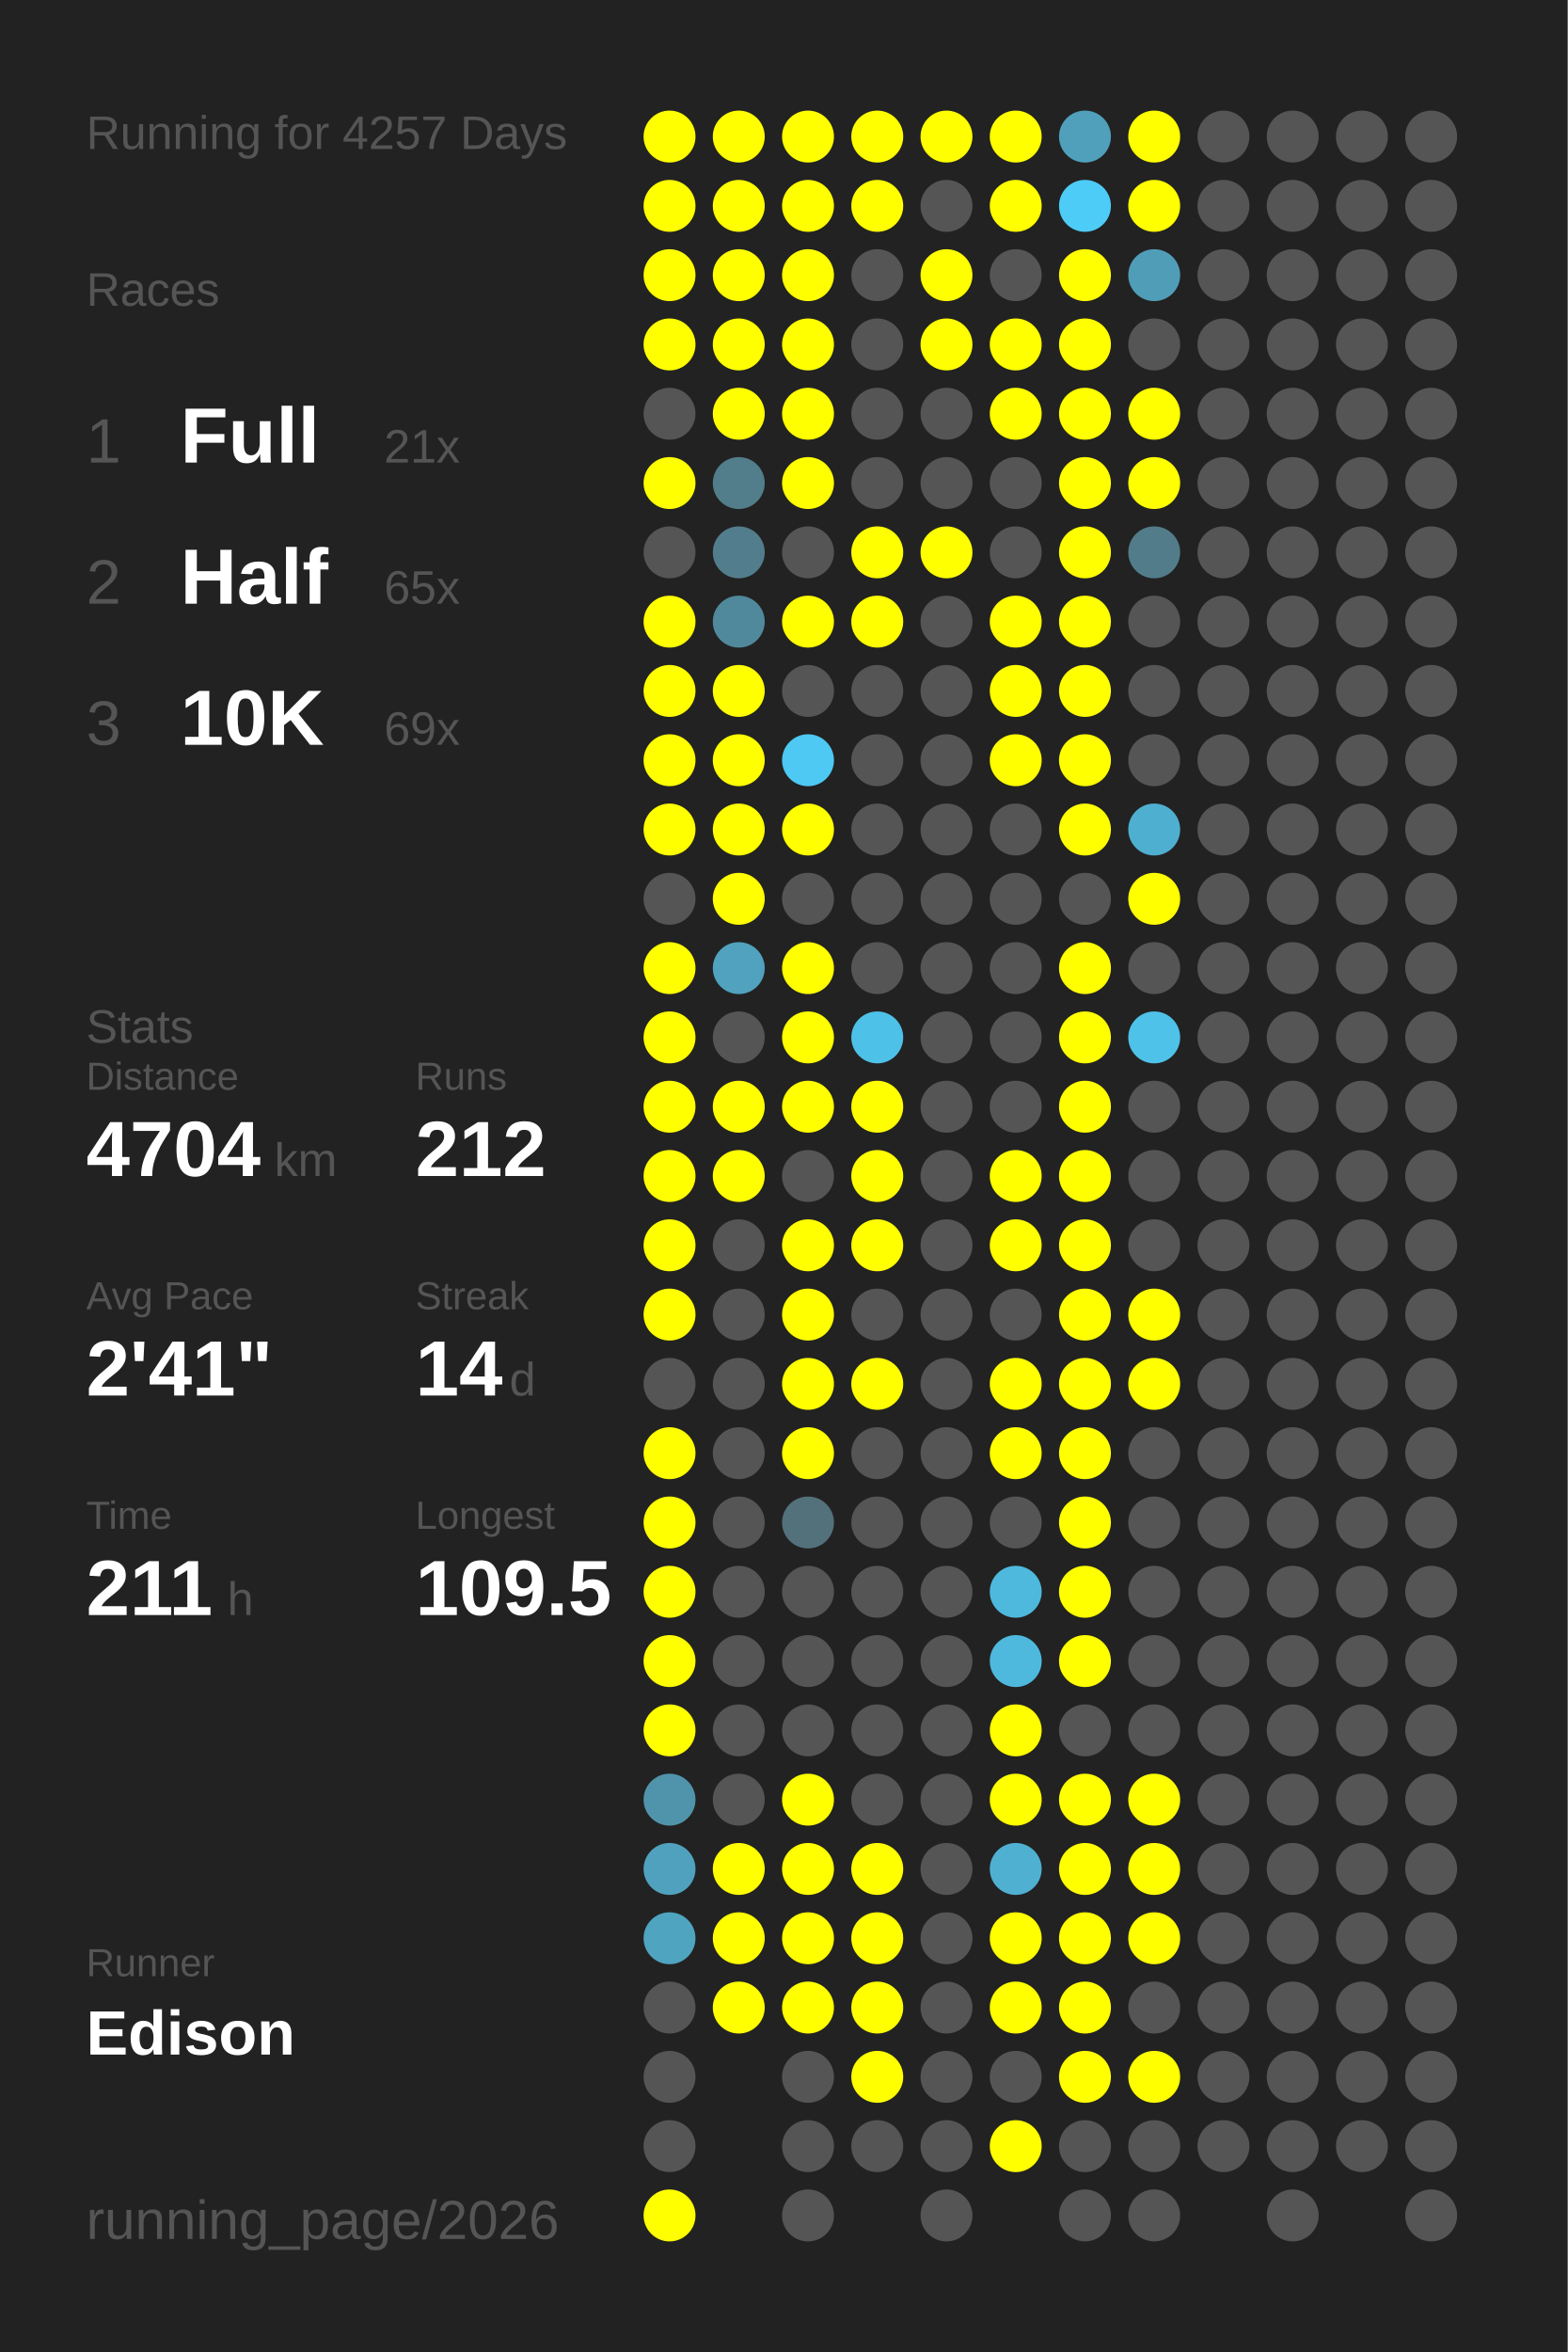
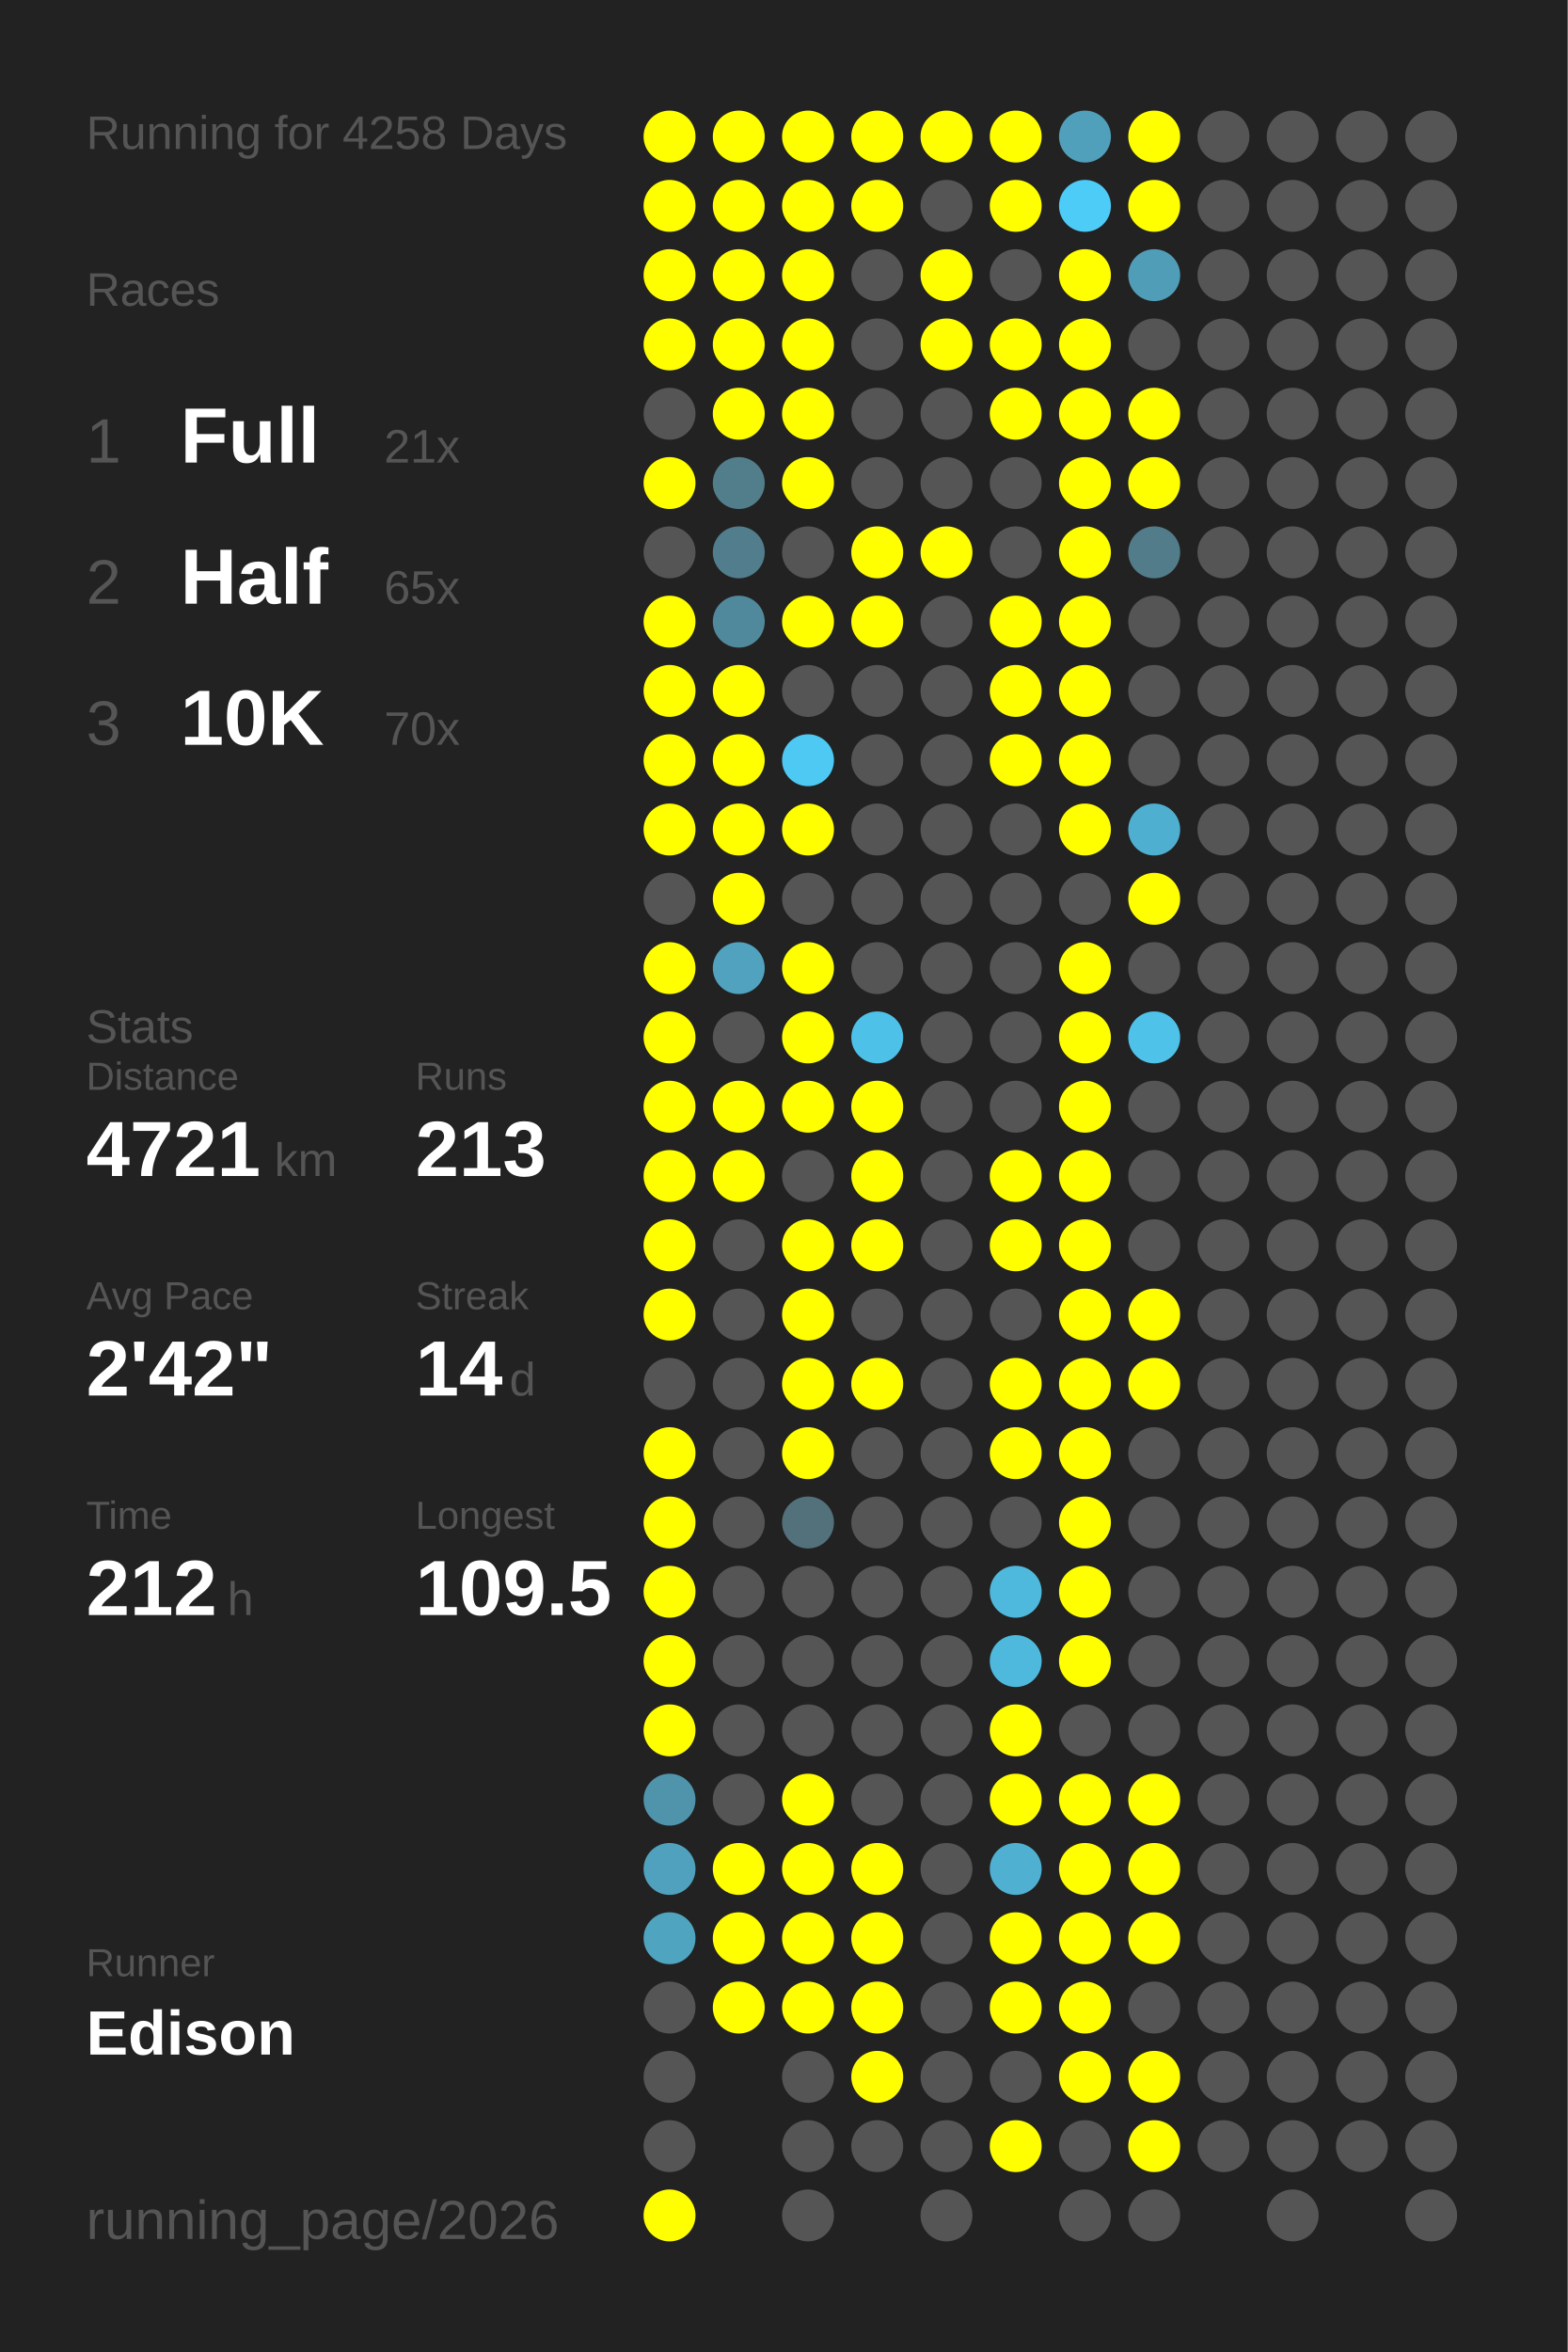
<svg xmlns="http://www.w3.org/2000/svg" baseProfile="full" height="300mm" version="1.1" viewBox="0,0,200,300" width="200mm">
  <defs />
  <rect fill="#222222" height="300" width="200" x="0" y="0" />
-   <text fill="#555555" style="font-size:6px; font-family:Arial;" x="11" y="19">Running for 4257 Days</text>
+   <text fill="#555555" style="font-size:6px; font-family:Arial;" x="11" y="19">Running for 4258 Days</text>
  <text fill="#555555" style="font-size:6px; font-family:Arial;" x="11" y="39">Races</text>
  <text fill="#555555" style="font-size:8px; font-family:Arial;" x="11" y="59">1</text>
  <text fill="#FFFFFF" style="font-size:10px; font-family:Arial; font-weight:bold;" x="23" y="59">Full</text>
  <text fill="#555555" style="font-size:6px; font-family:Arial;" x="49" y="59">21x</text>
  <text fill="#555555" style="font-size:8px; font-family:Arial;" x="11" y="77">2</text>
  <text fill="#FFFFFF" style="font-size:10px; font-family:Arial; font-weight:bold;" x="23" y="77">Half</text>
  <text fill="#555555" style="font-size:6px; font-family:Arial;" x="49" y="77">65x</text>
  <text fill="#555555" style="font-size:8px; font-family:Arial;" x="11" y="95">3</text>
  <text fill="#FFFFFF" style="font-size:10px; font-family:Arial; font-weight:bold;" x="23" y="95">10K</text>
-   <text fill="#555555" style="font-size:6px; font-family:Arial;" x="49" y="95">69x</text>
+   <text fill="#555555" style="font-size:6px; font-family:Arial;" x="49" y="95">70x</text>
  <text fill="#555555" style="font-size:6px; font-family:Arial;" x="11" y="133">Stats</text>
  <text fill="#555555" style="font-size:5px; font-family:Arial;" x="11" y="139">Distance</text>
-   <text fill="#FFFFFF" style="font-size:10px; font-family:Arial; font-weight:bold;" x="11" y="150">4704</text>
+   <text fill="#FFFFFF" style="font-size:10px; font-family:Arial; font-weight:bold;" x="11" y="150">4721</text>
  <text fill="#555555" style="font-size:6px; font-family:Arial;" x="35" y="150">km</text>
  <text fill="#555555" style="font-size:5px; font-family:Arial;" x="53" y="139">Runs</text>
-   <text fill="#FFFFFF" style="font-size:10px; font-family:Arial; font-weight:bold;" x="53" y="150">212</text>
+   <text fill="#FFFFFF" style="font-size:10px; font-family:Arial; font-weight:bold;" x="53" y="150">213</text>
  <text fill="#555555" style="font-size:5px; font-family:Arial;" x="11" y="167">Avg Pace</text>
-   <text fill="#FFFFFF" style="font-size:10px; font-family:Arial; font-weight:bold;" x="11" y="178">2'41"</text>
+   <text fill="#FFFFFF" style="font-size:10px; font-family:Arial; font-weight:bold;" x="11" y="178">2'42"</text>
  <text fill="#555555" style="font-size:5px; font-family:Arial;" x="53" y="167">Streak</text>
  <text fill="#FFFFFF" style="font-size:10px; font-family:Arial; font-weight:bold;" x="53" y="178">14</text>
  <text fill="#555555" style="font-size:6px; font-family:Arial;" x="65" y="178">d</text>
  <text fill="#555555" style="font-size:5px; font-family:Arial;" x="11" y="195">Time</text>
-   <text fill="#FFFFFF" style="font-size:10px; font-family:Arial; font-weight:bold;" x="11" y="206">211</text>
+   <text fill="#FFFFFF" style="font-size:10px; font-family:Arial; font-weight:bold;" x="11" y="206">212</text>
  <text fill="#555555" style="font-size:6px; font-family:Arial;" x="29" y="206">h</text>
  <text fill="#555555" style="font-size:5px; font-family:Arial;" x="53" y="195">Longest</text>
  <text fill="#FFFFFF" style="font-size:10px; font-family:Arial; font-weight:bold;" x="53" y="206">109.5</text>
  <text fill="#555555" style="font-size:5px; font-family:Arial;" x="11" y="252.065">Runner</text>
  <text fill="#FFFFFF" style="font-size:8px; font-family:Arial; font-weight:bold;" x="11" y="262.065">Edison</text>
  <text fill="#555555" style="font-size:7px; font-family:Arial;" x="11" y="285.581">running_page/2026</text>
  <circle cx="85.417" cy="17.419" fill="#FFFF00" r="3.312" />
  <circle cx="85.417" cy="26.258" fill="#FFFF00" r="3.312" />
  <circle cx="85.417" cy="35.097" fill="#FFFF00" r="3.312" />
  <circle cx="85.417" cy="43.935" fill="#FFFF00" r="3.312" />
  <circle cx="85.417" cy="52.774" fill="#555555" r="3.312" />
  <circle cx="85.417" cy="61.613" fill="#FFFF00" r="3.312" />
  <circle cx="85.417" cy="70.452" fill="#555555" r="3.312" />
  <circle cx="85.417" cy="79.29" fill="#FFFF00" r="3.312" />
  <circle cx="85.417" cy="88.129" fill="#FFFF00" r="3.312" />
  <circle cx="85.417" cy="96.968" fill="#FFFF00" r="3.312" />
  <circle cx="85.417" cy="105.806" fill="#FFFF00" r="3.312" />
  <circle cx="85.417" cy="114.645" fill="#555555" r="3.312" />
  <circle cx="85.417" cy="123.484" fill="#FFFF00" r="3.312" />
  <circle cx="85.417" cy="132.323" fill="#FFFF00" r="3.312" />
  <circle cx="85.417" cy="141.161" fill="#FFFF00" r="3.312" />
  <circle cx="85.417" cy="150" fill="#FFFF00" r="3.312" />
  <circle cx="85.417" cy="158.839" fill="#FFFF00" r="3.312" />
  <circle cx="85.417" cy="167.677" fill="#FFFF00" r="3.312" />
  <circle cx="85.417" cy="176.516" fill="#555555" r="3.312" />
  <circle cx="85.417" cy="185.355" fill="#FFFF00" r="3.312" />
  <circle cx="85.417" cy="194.194" fill="#FFFF00" r="3.312" />
  <circle cx="85.417" cy="203.032" fill="#FFFF00" r="3.312" />
  <circle cx="85.417" cy="211.871" fill="#FFFF00" r="3.312" />
  <circle cx="85.417" cy="220.71" fill="#FFFF00" r="3.312" />
  <circle cx="85.417" cy="229.548" fill="#5094ab" r="3.312" />
  <circle cx="85.417" cy="238.387" fill="#50a1bd" r="3.312" />
  <circle cx="85.417" cy="247.226" fill="#4fa4c0" r="3.312" />
  <circle cx="85.417" cy="256.065" fill="#555555" r="3.312" />
  <circle cx="85.417" cy="264.903" fill="#555555" r="3.312" />
  <circle cx="85.417" cy="273.742" fill="#555555" r="3.312" />
  <circle cx="85.417" cy="282.581" fill="#FFFF00" r="3.312" />
  <circle cx="94.25" cy="17.419" fill="#FFFF00" r="3.312" />
  <circle cx="94.25" cy="26.258" fill="#FFFF00" r="3.312" />
  <circle cx="94.25" cy="35.097" fill="#FFFF00" r="3.312" />
  <circle cx="94.25" cy="43.935" fill="#FFFF00" r="3.312" />
  <circle cx="94.25" cy="52.774" fill="#FFFF00" r="3.312" />
  <circle cx="94.25" cy="61.613" fill="#527d8b" r="3.312" />
  <circle cx="94.25" cy="70.452" fill="#527d8c" r="3.312" />
  <circle cx="94.25" cy="79.29" fill="#51899c" r="3.312" />
  <circle cx="94.25" cy="88.129" fill="#FFFF00" r="3.312" />
  <circle cx="94.25" cy="96.968" fill="#FFFF00" r="3.312" />
  <circle cx="94.25" cy="105.806" fill="#FFFF00" r="3.312" />
  <circle cx="94.25" cy="114.645" fill="#FFFF00" r="3.312" />
  <circle cx="94.25" cy="123.484" fill="#50a2be" r="3.312" />
  <circle cx="94.25" cy="132.323" fill="#555555" r="3.312" />
  <circle cx="94.25" cy="141.161" fill="#FFFF00" r="3.312" />
  <circle cx="94.25" cy="150" fill="#FFFF00" r="3.312" />
  <circle cx="94.25" cy="158.839" fill="#555555" r="3.312" />
  <circle cx="94.25" cy="167.677" fill="#555555" r="3.312" />
  <circle cx="94.25" cy="176.516" fill="#555555" r="3.312" />
  <circle cx="94.25" cy="185.355" fill="#555555" r="3.312" />
  <circle cx="94.25" cy="194.194" fill="#555555" r="3.312" />
  <circle cx="94.25" cy="203.032" fill="#555555" r="3.312" />
  <circle cx="94.25" cy="211.871" fill="#555555" r="3.312" />
  <circle cx="94.25" cy="220.71" fill="#555555" r="3.312" />
  <circle cx="94.25" cy="229.548" fill="#555555" r="3.312" />
  <circle cx="94.25" cy="238.387" fill="#FFFF00" r="3.312" />
  <circle cx="94.25" cy="247.226" fill="#FFFF00" r="3.312" />
  <circle cx="94.25" cy="256.065" fill="#FFFF00" r="3.312" />
  <circle cx="103.083" cy="17.419" fill="#FFFF00" r="3.312" />
  <circle cx="103.083" cy="26.258" fill="#FFFF00" r="3.312" />
  <circle cx="103.083" cy="35.097" fill="#FFFF00" r="3.312" />
  <circle cx="103.083" cy="43.935" fill="#FFFF00" r="3.312" />
  <circle cx="103.083" cy="52.774" fill="#FFFF00" r="3.312" />
  <circle cx="103.083" cy="61.613" fill="#FFFF00" r="3.312" />
  <circle cx="103.083" cy="70.452" fill="#555555" r="3.312" />
  <circle cx="103.083" cy="79.29" fill="#FFFF00" r="3.312" />
  <circle cx="103.083" cy="88.129" fill="#555555" r="3.312" />
  <circle cx="103.083" cy="96.968" fill="#4dc9f3" r="3.312" />
  <circle cx="103.083" cy="105.806" fill="#FFFF00" r="3.312" />
  <circle cx="103.083" cy="114.645" fill="#555555" r="3.312" />
  <circle cx="103.083" cy="123.484" fill="#FFFF00" r="3.312" />
  <circle cx="103.083" cy="132.323" fill="#FFFF00" r="3.312" />
  <circle cx="103.083" cy="141.161" fill="#FFFF00" r="3.312" />
  <circle cx="103.083" cy="150" fill="#555555" r="3.312" />
  <circle cx="103.083" cy="158.839" fill="#FFFF00" r="3.312" />
  <circle cx="103.083" cy="167.677" fill="#FFFF00" r="3.312" />
  <circle cx="103.083" cy="176.516" fill="#FFFF00" r="3.312" />
  <circle cx="103.083" cy="185.355" fill="#FFFF00" r="3.312" />
  <circle cx="103.083" cy="194.194" fill="#53717b" r="3.312" />
  <circle cx="103.083" cy="203.032" fill="#555555" r="3.312" />
  <circle cx="103.083" cy="211.871" fill="#555555" r="3.312" />
  <circle cx="103.083" cy="220.71" fill="#555555" r="3.312" />
  <circle cx="103.083" cy="229.548" fill="#FFFF00" r="3.312" />
  <circle cx="103.083" cy="238.387" fill="#FFFF00" r="3.312" />
  <circle cx="103.083" cy="247.226" fill="#FFFF00" r="3.312" />
  <circle cx="103.083" cy="256.065" fill="#FFFF00" r="3.312" />
  <circle cx="103.083" cy="264.903" fill="#555555" r="3.312" />
  <circle cx="103.083" cy="273.742" fill="#555555" r="3.312" />
  <circle cx="103.083" cy="282.581" fill="#555555" r="3.312" />
  <circle cx="111.917" cy="17.419" fill="#FFFF00" r="3.312" />
  <circle cx="111.917" cy="26.258" fill="#FFFF00" r="3.312" />
  <circle cx="111.917" cy="35.097" fill="#555555" r="3.312" />
  <circle cx="111.917" cy="43.935" fill="#555555" r="3.312" />
  <circle cx="111.917" cy="52.774" fill="#555555" r="3.312" />
  <circle cx="111.917" cy="61.613" fill="#555555" r="3.312" />
  <circle cx="111.917" cy="70.452" fill="#FFFF00" r="3.312" />
  <circle cx="111.917" cy="79.29" fill="#FFFF00" r="3.312" />
  <circle cx="111.917" cy="88.129" fill="#555555" r="3.312" />
  <circle cx="111.917" cy="96.968" fill="#555555" r="3.312" />
  <circle cx="111.917" cy="105.806" fill="#555555" r="3.312" />
  <circle cx="111.917" cy="114.645" fill="#555555" r="3.312" />
  <circle cx="111.917" cy="123.484" fill="#555555" r="3.312" />
  <circle cx="111.917" cy="132.323" fill="#4ec1e8" r="3.312" />
  <circle cx="111.917" cy="141.161" fill="#FFFF00" r="3.312" />
  <circle cx="111.917" cy="150" fill="#FFFF00" r="3.312" />
  <circle cx="111.917" cy="158.839" fill="#FFFF00" r="3.312" />
  <circle cx="111.917" cy="167.677" fill="#555555" r="3.312" />
  <circle cx="111.917" cy="176.516" fill="#FFFF00" r="3.312" />
  <circle cx="111.917" cy="185.355" fill="#555555" r="3.312" />
  <circle cx="111.917" cy="194.194" fill="#555555" r="3.312" />
  <circle cx="111.917" cy="203.032" fill="#555555" r="3.312" />
  <circle cx="111.917" cy="211.871" fill="#555555" r="3.312" />
  <circle cx="111.917" cy="220.71" fill="#555555" r="3.312" />
  <circle cx="111.917" cy="229.548" fill="#555555" r="3.312" />
  <circle cx="111.917" cy="238.387" fill="#FFFF00" r="3.312" />
  <circle cx="111.917" cy="247.226" fill="#FFFF00" r="3.312" />
  <circle cx="111.917" cy="256.065" fill="#FFFF00" r="3.312" />
  <circle cx="111.917" cy="264.903" fill="#FFFF00" r="3.312" />
  <circle cx="111.917" cy="273.742" fill="#555555" r="3.312" />
  <circle cx="120.75" cy="17.419" fill="#FFFF00" r="3.312" />
  <circle cx="120.75" cy="26.258" fill="#555555" r="3.312" />
  <circle cx="120.75" cy="35.097" fill="#FFFF00" r="3.312" />
  <circle cx="120.75" cy="43.935" fill="#FFFF00" r="3.312" />
  <circle cx="120.75" cy="52.774" fill="#555555" r="3.312" />
  <circle cx="120.75" cy="61.613" fill="#555555" r="3.312" />
  <circle cx="120.75" cy="70.452" fill="#FFFF00" r="3.312" />
  <circle cx="120.75" cy="79.29" fill="#555555" r="3.312" />
  <circle cx="120.75" cy="88.129" fill="#555555" r="3.312" />
  <circle cx="120.75" cy="96.968" fill="#555555" r="3.312" />
  <circle cx="120.75" cy="105.806" fill="#555555" r="3.312" />
  <circle cx="120.75" cy="114.645" fill="#555555" r="3.312" />
  <circle cx="120.75" cy="123.484" fill="#555555" r="3.312" />
  <circle cx="120.75" cy="132.323" fill="#555555" r="3.312" />
  <circle cx="120.75" cy="141.161" fill="#555555" r="3.312" />
  <circle cx="120.75" cy="150" fill="#555555" r="3.312" />
  <circle cx="120.75" cy="158.839" fill="#555555" r="3.312" />
  <circle cx="120.75" cy="167.677" fill="#555555" r="3.312" />
  <circle cx="120.75" cy="176.516" fill="#555555" r="3.312" />
  <circle cx="120.75" cy="185.355" fill="#555555" r="3.312" />
  <circle cx="120.75" cy="194.194" fill="#555555" r="3.312" />
  <circle cx="120.75" cy="203.032" fill="#555555" r="3.312" />
  <circle cx="120.75" cy="211.871" fill="#555555" r="3.312" />
  <circle cx="120.75" cy="220.71" fill="#555555" r="3.312" />
  <circle cx="120.75" cy="229.548" fill="#555555" r="3.312" />
  <circle cx="120.75" cy="238.387" fill="#555555" r="3.312" />
  <circle cx="120.75" cy="247.226" fill="#555555" r="3.312" />
  <circle cx="120.75" cy="256.065" fill="#555555" r="3.312" />
  <circle cx="120.75" cy="264.903" fill="#555555" r="3.312" />
  <circle cx="120.75" cy="273.742" fill="#555555" r="3.312" />
  <circle cx="120.75" cy="282.581" fill="#555555" r="3.312" />
  <circle cx="129.583" cy="17.419" fill="#FFFF00" r="3.312" />
  <circle cx="129.583" cy="26.258" fill="#FFFF00" r="3.312" />
  <circle cx="129.583" cy="35.097" fill="#555555" r="3.312" />
  <circle cx="129.583" cy="43.935" fill="#FFFF00" r="3.312" />
  <circle cx="129.583" cy="52.774" fill="#FFFF00" r="3.312" />
  <circle cx="129.583" cy="61.613" fill="#555555" r="3.312" />
  <circle cx="129.583" cy="70.452" fill="#555555" r="3.312" />
  <circle cx="129.583" cy="79.29" fill="#FFFF00" r="3.312" />
  <circle cx="129.583" cy="88.129" fill="#FFFF00" r="3.312" />
  <circle cx="129.583" cy="96.968" fill="#FFFF00" r="3.312" />
  <circle cx="129.583" cy="105.806" fill="#555555" r="3.312" />
  <circle cx="129.583" cy="114.645" fill="#555555" r="3.312" />
  <circle cx="129.583" cy="123.484" fill="#555555" r="3.312" />
  <circle cx="129.583" cy="132.323" fill="#555555" r="3.312" />
  <circle cx="129.583" cy="141.161" fill="#555555" r="3.312" />
  <circle cx="129.583" cy="150" fill="#FFFF00" r="3.312" />
  <circle cx="129.583" cy="158.839" fill="#FFFF00" r="3.312" />
  <circle cx="129.583" cy="167.677" fill="#555555" r="3.312" />
  <circle cx="129.583" cy="176.516" fill="#FFFF00" r="3.312" />
  <circle cx="129.583" cy="185.355" fill="#FFFF00" r="3.312" />
  <circle cx="129.583" cy="194.194" fill="#555555" r="3.312" />
  <circle cx="129.583" cy="203.032" fill="#4eb9dd" r="3.312" />
  <circle cx="129.583" cy="211.871" fill="#4eb9dd" r="3.312" />
  <circle cx="129.583" cy="220.71" fill="#FFFF00" r="3.312" />
  <circle cx="129.583" cy="229.548" fill="#FFFF00" r="3.312" />
  <circle cx="129.583" cy="238.387" fill="#4fb0d1" r="3.312" />
  <circle cx="129.583" cy="247.226" fill="#FFFF00" r="3.312" />
  <circle cx="129.583" cy="256.065" fill="#FFFF00" r="3.312" />
  <circle cx="129.583" cy="264.903" fill="#555555" r="3.312" />
  <circle cx="129.583" cy="273.742" fill="#FFFF00" r="3.312" />
  <circle cx="138.417" cy="17.419" fill="#50a0bb" r="3.312" />
  <circle cx="138.417" cy="26.258" fill="#4dccf7" r="3.312" />
  <circle cx="138.417" cy="35.097" fill="#FFFF00" r="3.312" />
  <circle cx="138.417" cy="43.935" fill="#FFFF00" r="3.312" />
  <circle cx="138.417" cy="52.774" fill="#FFFF00" r="3.312" />
  <circle cx="138.417" cy="61.613" fill="#FFFF00" r="3.312" />
  <circle cx="138.417" cy="70.452" fill="#FFFF00" r="3.312" />
  <circle cx="138.417" cy="79.29" fill="#FFFF00" r="3.312" />
  <circle cx="138.417" cy="88.129" fill="#FFFF00" r="3.312" />
  <circle cx="138.417" cy="96.968" fill="#FFFF00" r="3.312" />
  <circle cx="138.417" cy="105.806" fill="#FFFF00" r="3.312" />
  <circle cx="138.417" cy="114.645" fill="#555555" r="3.312" />
  <circle cx="138.417" cy="123.484" fill="#FFFF00" r="3.312" />
  <circle cx="138.417" cy="132.323" fill="#FFFF00" r="3.312" />
  <circle cx="138.417" cy="141.161" fill="#FFFF00" r="3.312" />
  <circle cx="138.417" cy="150" fill="#FFFF00" r="3.312" />
  <circle cx="138.417" cy="158.839" fill="#FFFF00" r="3.312" />
  <circle cx="138.417" cy="167.677" fill="#FFFF00" r="3.312" />
  <circle cx="138.417" cy="176.516" fill="#FFFF00" r="3.312" />
  <circle cx="138.417" cy="185.355" fill="#FFFF00" r="3.312" />
  <circle cx="138.417" cy="194.194" fill="#FFFF00" r="3.312" />
  <circle cx="138.417" cy="203.032" fill="#FFFF00" r="3.312" />
  <circle cx="138.417" cy="211.871" fill="#FFFF00" r="3.312" />
  <circle cx="138.417" cy="220.71" fill="#555555" r="3.312" />
  <circle cx="138.417" cy="229.548" fill="#FFFF00" r="3.312" />
  <circle cx="138.417" cy="238.387" fill="#FFFF00" r="3.312" />
  <circle cx="138.417" cy="247.226" fill="#FFFF00" r="3.312" />
  <circle cx="138.417" cy="256.065" fill="#FFFF00" r="3.312" />
  <circle cx="138.417" cy="264.903" fill="#FFFF00" r="3.312" />
  <circle cx="138.417" cy="273.742" fill="#555555" r="3.312" />
  <circle cx="138.417" cy="282.581" fill="#555555" r="3.312" />
  <circle cx="147.25" cy="17.419" fill="#FFFF00" r="3.312" />
  <circle cx="147.25" cy="26.258" fill="#FFFF00" r="3.312" />
  <circle cx="147.25" cy="35.097" fill="#509db8" r="3.312" />
  <circle cx="147.25" cy="43.935" fill="#555555" r="3.312" />
  <circle cx="147.25" cy="52.774" fill="#FFFF00" r="3.312" />
  <circle cx="147.25" cy="61.613" fill="#FFFF00" r="3.312" />
  <circle cx="147.25" cy="70.452" fill="#527c8a" r="3.312" />
  <circle cx="147.25" cy="79.29" fill="#555555" r="3.312" />
  <circle cx="147.25" cy="88.129" fill="#555555" r="3.312" />
  <circle cx="147.25" cy="96.968" fill="#555555" r="3.312" />
  <circle cx="147.25" cy="105.806" fill="#4fafd0" r="3.312" />
  <circle cx="147.25" cy="114.645" fill="#FFFF00" r="3.312" />
  <circle cx="147.25" cy="123.484" fill="#555555" r="3.312" />
  <circle cx="147.25" cy="132.323" fill="#4ec2e9" r="3.312" />
  <circle cx="147.25" cy="141.161" fill="#555555" r="3.312" />
  <circle cx="147.25" cy="150" fill="#555555" r="3.312" />
  <circle cx="147.25" cy="158.839" fill="#555555" r="3.312" />
  <circle cx="147.25" cy="167.677" fill="#FFFF00" r="3.312" />
  <circle cx="147.25" cy="176.516" fill="#FFFF00" r="3.312" />
  <circle cx="147.25" cy="185.355" fill="#555555" r="3.312" />
  <circle cx="147.25" cy="194.194" fill="#555555" r="3.312" />
  <circle cx="147.25" cy="203.032" fill="#555555" r="3.312" />
  <circle cx="147.25" cy="211.871" fill="#555555" r="3.312" />
  <circle cx="147.25" cy="220.71" fill="#555555" r="3.312" />
  <circle cx="147.25" cy="229.548" fill="#FFFF00" r="3.312" />
  <circle cx="147.25" cy="238.387" fill="#FFFF00" r="3.312" />
  <circle cx="147.25" cy="247.226" fill="#FFFF00" r="3.312" />
  <circle cx="147.25" cy="256.065" fill="#555555" r="3.312" />
  <circle cx="147.25" cy="264.903" fill="#FFFF00" r="3.312" />
-   <circle cx="147.25" cy="273.742" fill="#555555" r="3.312" />
+   <circle cx="147.25" cy="273.742" fill="#FFFF00" r="3.312" />
  <circle cx="147.25" cy="282.581" fill="#555555" r="3.312" />
  <circle cx="156.083" cy="17.419" fill="#555555" r="3.312" />
  <circle cx="156.083" cy="26.258" fill="#555555" r="3.312" />
  <circle cx="156.083" cy="35.097" fill="#555555" r="3.312" />
  <circle cx="156.083" cy="43.935" fill="#555555" r="3.312" />
  <circle cx="156.083" cy="52.774" fill="#555555" r="3.312" />
  <circle cx="156.083" cy="61.613" fill="#555555" r="3.312" />
  <circle cx="156.083" cy="70.452" fill="#555555" r="3.312" />
  <circle cx="156.083" cy="79.29" fill="#555555" r="3.312" />
  <circle cx="156.083" cy="88.129" fill="#555555" r="3.312" />
  <circle cx="156.083" cy="96.968" fill="#555555" r="3.312" />
  <circle cx="156.083" cy="105.806" fill="#555555" r="3.312" />
  <circle cx="156.083" cy="114.645" fill="#555555" r="3.312" />
  <circle cx="156.083" cy="123.484" fill="#555555" r="3.312" />
  <circle cx="156.083" cy="132.323" fill="#555555" r="3.312" />
  <circle cx="156.083" cy="141.161" fill="#555555" r="3.312" />
  <circle cx="156.083" cy="150" fill="#555555" r="3.312" />
  <circle cx="156.083" cy="158.839" fill="#555555" r="3.312" />
  <circle cx="156.083" cy="167.677" fill="#555555" r="3.312" />
  <circle cx="156.083" cy="176.516" fill="#555555" r="3.312" />
  <circle cx="156.083" cy="185.355" fill="#555555" r="3.312" />
  <circle cx="156.083" cy="194.194" fill="#555555" r="3.312" />
  <circle cx="156.083" cy="203.032" fill="#555555" r="3.312" />
  <circle cx="156.083" cy="211.871" fill="#555555" r="3.312" />
  <circle cx="156.083" cy="220.71" fill="#555555" r="3.312" />
  <circle cx="156.083" cy="229.548" fill="#555555" r="3.312" />
  <circle cx="156.083" cy="238.387" fill="#555555" r="3.312" />
  <circle cx="156.083" cy="247.226" fill="#555555" r="3.312" />
  <circle cx="156.083" cy="256.065" fill="#555555" r="3.312" />
  <circle cx="156.083" cy="264.903" fill="#555555" r="3.312" />
  <circle cx="156.083" cy="273.742" fill="#555555" r="3.312" />
  <circle cx="164.917" cy="17.419" fill="#555555" r="3.312" />
  <circle cx="164.917" cy="26.258" fill="#555555" r="3.312" />
  <circle cx="164.917" cy="35.097" fill="#555555" r="3.312" />
  <circle cx="164.917" cy="43.935" fill="#555555" r="3.312" />
  <circle cx="164.917" cy="52.774" fill="#555555" r="3.312" />
  <circle cx="164.917" cy="61.613" fill="#555555" r="3.312" />
  <circle cx="164.917" cy="70.452" fill="#555555" r="3.312" />
  <circle cx="164.917" cy="79.29" fill="#555555" r="3.312" />
  <circle cx="164.917" cy="88.129" fill="#555555" r="3.312" />
  <circle cx="164.917" cy="96.968" fill="#555555" r="3.312" />
  <circle cx="164.917" cy="105.806" fill="#555555" r="3.312" />
  <circle cx="164.917" cy="114.645" fill="#555555" r="3.312" />
  <circle cx="164.917" cy="123.484" fill="#555555" r="3.312" />
  <circle cx="164.917" cy="132.323" fill="#555555" r="3.312" />
  <circle cx="164.917" cy="141.161" fill="#555555" r="3.312" />
  <circle cx="164.917" cy="150" fill="#555555" r="3.312" />
  <circle cx="164.917" cy="158.839" fill="#555555" r="3.312" />
  <circle cx="164.917" cy="167.677" fill="#555555" r="3.312" />
  <circle cx="164.917" cy="176.516" fill="#555555" r="3.312" />
  <circle cx="164.917" cy="185.355" fill="#555555" r="3.312" />
  <circle cx="164.917" cy="194.194" fill="#555555" r="3.312" />
  <circle cx="164.917" cy="203.032" fill="#555555" r="3.312" />
  <circle cx="164.917" cy="211.871" fill="#555555" r="3.312" />
  <circle cx="164.917" cy="220.71" fill="#555555" r="3.312" />
  <circle cx="164.917" cy="229.548" fill="#555555" r="3.312" />
  <circle cx="164.917" cy="238.387" fill="#555555" r="3.312" />
  <circle cx="164.917" cy="247.226" fill="#555555" r="3.312" />
  <circle cx="164.917" cy="256.065" fill="#555555" r="3.312" />
  <circle cx="164.917" cy="264.903" fill="#555555" r="3.312" />
  <circle cx="164.917" cy="273.742" fill="#555555" r="3.312" />
  <circle cx="164.917" cy="282.581" fill="#555555" r="3.312" />
  <circle cx="173.75" cy="17.419" fill="#555555" r="3.312" />
  <circle cx="173.75" cy="26.258" fill="#555555" r="3.312" />
  <circle cx="173.75" cy="35.097" fill="#555555" r="3.312" />
  <circle cx="173.75" cy="43.935" fill="#555555" r="3.312" />
  <circle cx="173.75" cy="52.774" fill="#555555" r="3.312" />
  <circle cx="173.75" cy="61.613" fill="#555555" r="3.312" />
  <circle cx="173.75" cy="70.452" fill="#555555" r="3.312" />
  <circle cx="173.75" cy="79.29" fill="#555555" r="3.312" />
  <circle cx="173.75" cy="88.129" fill="#555555" r="3.312" />
  <circle cx="173.75" cy="96.968" fill="#555555" r="3.312" />
  <circle cx="173.75" cy="105.806" fill="#555555" r="3.312" />
  <circle cx="173.75" cy="114.645" fill="#555555" r="3.312" />
  <circle cx="173.75" cy="123.484" fill="#555555" r="3.312" />
  <circle cx="173.75" cy="132.323" fill="#555555" r="3.312" />
  <circle cx="173.75" cy="141.161" fill="#555555" r="3.312" />
  <circle cx="173.75" cy="150" fill="#555555" r="3.312" />
  <circle cx="173.75" cy="158.839" fill="#555555" r="3.312" />
  <circle cx="173.75" cy="167.677" fill="#555555" r="3.312" />
  <circle cx="173.75" cy="176.516" fill="#555555" r="3.312" />
  <circle cx="173.75" cy="185.355" fill="#555555" r="3.312" />
  <circle cx="173.75" cy="194.194" fill="#555555" r="3.312" />
  <circle cx="173.75" cy="203.032" fill="#555555" r="3.312" />
  <circle cx="173.75" cy="211.871" fill="#555555" r="3.312" />
  <circle cx="173.75" cy="220.71" fill="#555555" r="3.312" />
  <circle cx="173.75" cy="229.548" fill="#555555" r="3.312" />
  <circle cx="173.75" cy="238.387" fill="#555555" r="3.312" />
  <circle cx="173.75" cy="247.226" fill="#555555" r="3.312" />
  <circle cx="173.75" cy="256.065" fill="#555555" r="3.312" />
  <circle cx="173.75" cy="264.903" fill="#555555" r="3.312" />
  <circle cx="173.75" cy="273.742" fill="#555555" r="3.312" />
  <circle cx="182.583" cy="17.419" fill="#555555" r="3.312" />
  <circle cx="182.583" cy="26.258" fill="#555555" r="3.312" />
  <circle cx="182.583" cy="35.097" fill="#555555" r="3.312" />
  <circle cx="182.583" cy="43.935" fill="#555555" r="3.312" />
  <circle cx="182.583" cy="52.774" fill="#555555" r="3.312" />
  <circle cx="182.583" cy="61.613" fill="#555555" r="3.312" />
  <circle cx="182.583" cy="70.452" fill="#555555" r="3.312" />
  <circle cx="182.583" cy="79.29" fill="#555555" r="3.312" />
  <circle cx="182.583" cy="88.129" fill="#555555" r="3.312" />
  <circle cx="182.583" cy="96.968" fill="#555555" r="3.312" />
  <circle cx="182.583" cy="105.806" fill="#555555" r="3.312" />
  <circle cx="182.583" cy="114.645" fill="#555555" r="3.312" />
  <circle cx="182.583" cy="123.484" fill="#555555" r="3.312" />
  <circle cx="182.583" cy="132.323" fill="#555555" r="3.312" />
  <circle cx="182.583" cy="141.161" fill="#555555" r="3.312" />
  <circle cx="182.583" cy="150" fill="#555555" r="3.312" />
  <circle cx="182.583" cy="158.839" fill="#555555" r="3.312" />
  <circle cx="182.583" cy="167.677" fill="#555555" r="3.312" />
  <circle cx="182.583" cy="176.516" fill="#555555" r="3.312" />
  <circle cx="182.583" cy="185.355" fill="#555555" r="3.312" />
  <circle cx="182.583" cy="194.194" fill="#555555" r="3.312" />
  <circle cx="182.583" cy="203.032" fill="#555555" r="3.312" />
  <circle cx="182.583" cy="211.871" fill="#555555" r="3.312" />
  <circle cx="182.583" cy="220.71" fill="#555555" r="3.312" />
  <circle cx="182.583" cy="229.548" fill="#555555" r="3.312" />
  <circle cx="182.583" cy="238.387" fill="#555555" r="3.312" />
  <circle cx="182.583" cy="247.226" fill="#555555" r="3.312" />
  <circle cx="182.583" cy="256.065" fill="#555555" r="3.312" />
  <circle cx="182.583" cy="264.903" fill="#555555" r="3.312" />
  <circle cx="182.583" cy="273.742" fill="#555555" r="3.312" />
  <circle cx="182.583" cy="282.581" fill="#555555" r="3.312" />
</svg>
